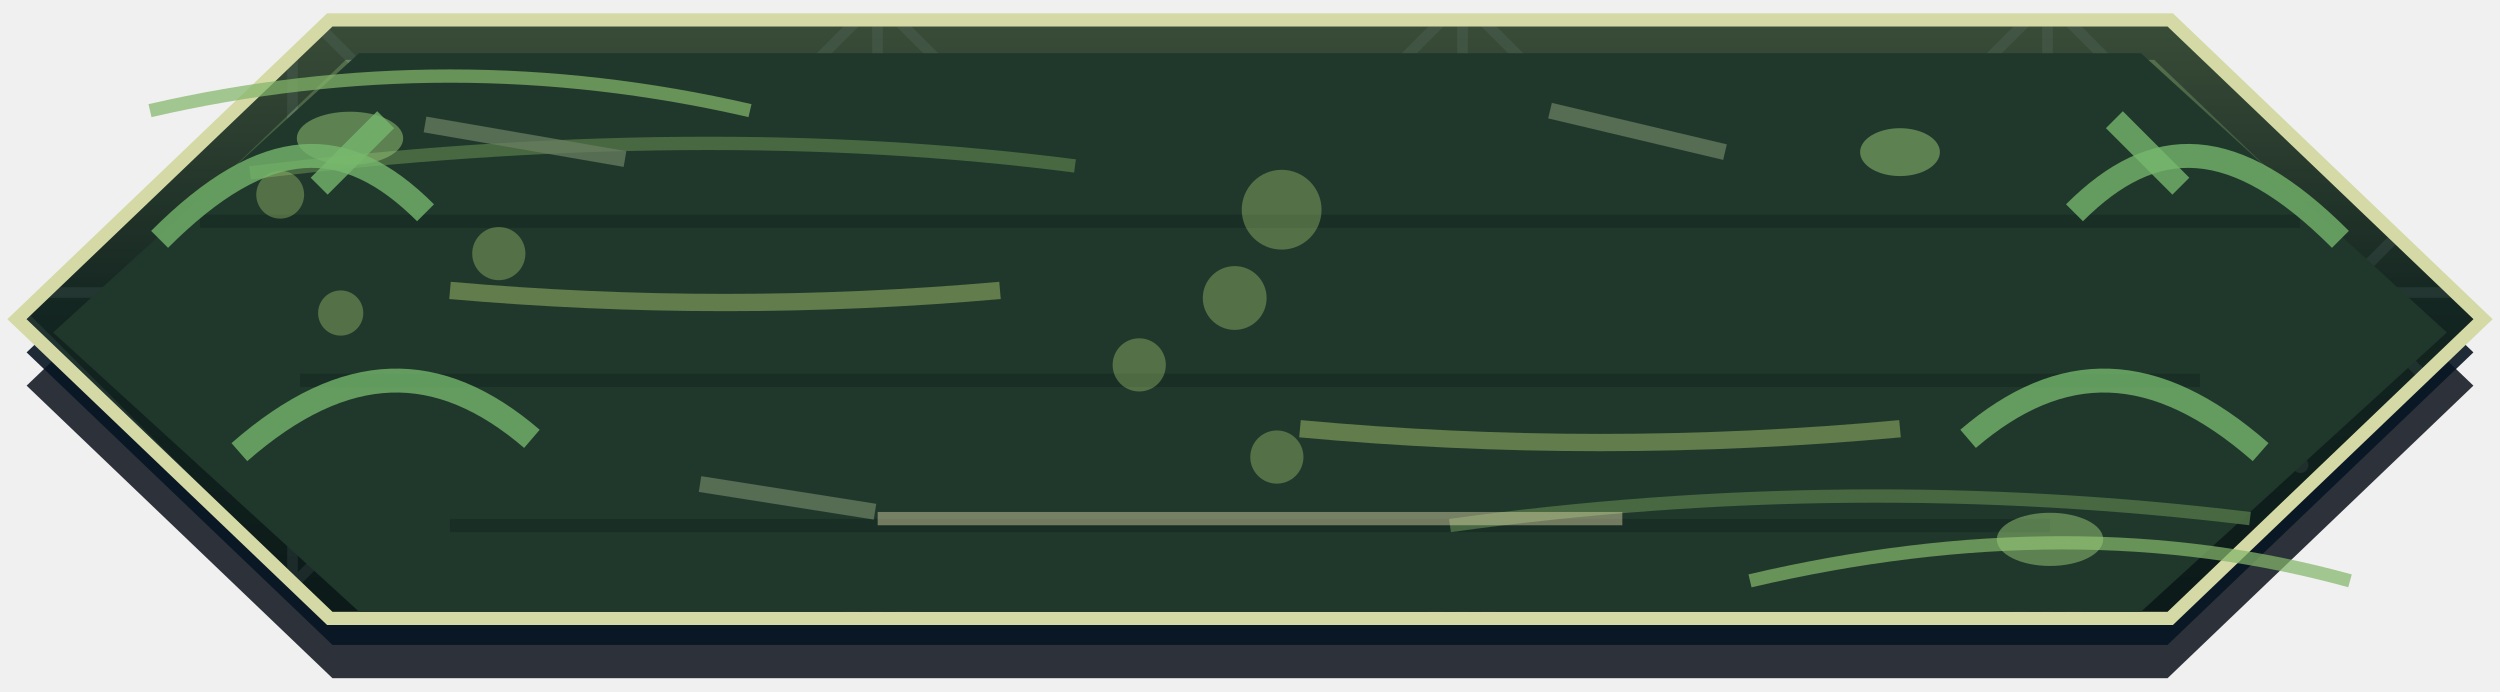
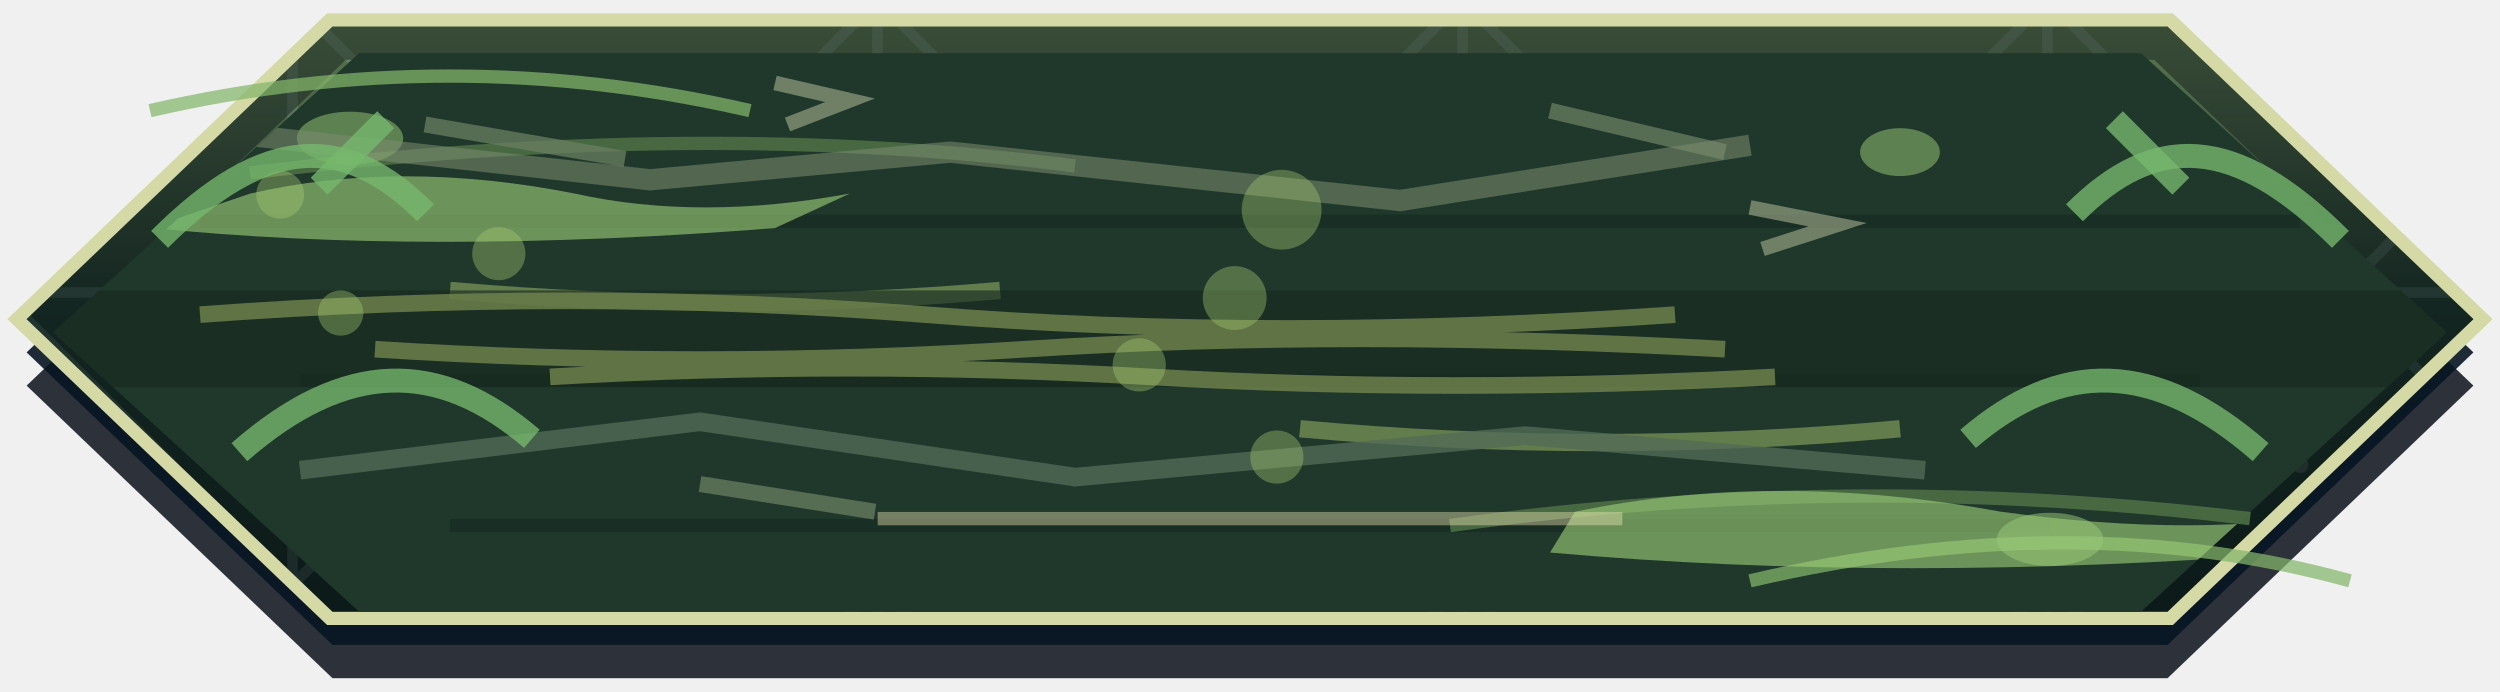
<svg xmlns="http://www.w3.org/2000/svg" width="376" height="104" viewBox="0 0 188 52" role="img" aria-label="M7 secondary-hex-button normal" data-style="m11-enchanted-forest@0.1.0" data-geometry-shape="wide-hexagon" data-corner-radius="2" data-end-cap-depth="23">
  <defs>
    <linearGradient id="m11-secondary-hex-button-188x52-normal-plate" x1="0" y1="0" x2="0" y2="1">
      <stop offset="0" stop-color="#5C7650" />
      <stop offset=".48" stop-color="#20382B" />
      <stop offset="1" stop-color="#13251E" />
    </linearGradient>
    <linearGradient id="m11-secondary-hex-button-188x52-normal-primary" x1="0" y1="0" x2="0" y2="1">
      <stop offset="0" stop-color="#F1E8C8" />
      <stop offset=".45" stop-color="#66D9B2" />
      <stop offset="1" stop-color="#2A856F" />
    </linearGradient>
    <linearGradient id="m11-secondary-hex-button-188x52-normal-energy" x1="0" y1="0" x2="1" y2="0">
      <stop offset="0" stop-color="#B8E0A5" stop-opacity="0" />
      <stop offset=".5" stop-color="#B8E0A5" stop-opacity=".86" />
      <stop offset="1" stop-color="#B8E0A5" stop-opacity="0" />
    </linearGradient>
    <pattern id="m11-secondary-hex-button-188x52-normal-grain" width="28" height="28" patternUnits="userSpaceOnUse">
      <circle cx="5" cy="7" r=".6" fill="#FFFFFF" fill-opacity=".12" />
      <circle cx="20" cy="15" r=".45" fill="#061321" fill-opacity=".2" />
    </pattern>
    <pattern id="m11-secondary-hex-button-188x52-normal-plate-pattern" width="44" height="44" patternUnits="userSpaceOnUse">
      <path d="M0 22H44M22 0V44M0 22L22 0 44 22 22 44Z" fill="none" stroke="#D8FBFF" stroke-opacity=".12" stroke-width=".8" />
    </pattern>
    <mask id="m11-secondary-hex-button-188x52-normal-mask">
      <path d="M25 2H163L186 24L163 46H25L2 24Z" fill="white" />
    </mask>
  </defs>
  <g opacity="1">
    <g id="m11-secondary-hex-button-188x52-normal-outer-shadow" data-layer="outer-shadow" transform="translate(0 5)">
      <path d="M25 2H163L186 24L163 46H25L2 24Z" fill="#020812" opacity=".82" />
    </g>
    <g id="m11-secondary-hex-button-188x52-normal-connected-depth" data-layer="connected-depth" transform="translate(0 2.5)">
      <path d="M25 2H163L186 24L163 46H25L2 24Z" fill="#071522" opacity=".9" />
    </g>
    <g id="m11-secondary-hex-button-188x52-normal-outer-frame" data-layer="outer-frame">
      <path d="M25 2H163L186 24L163 46H25L2 24Z" fill="#071421" stroke="#D4D9A6" stroke-width="2" stroke-linejoin="miter" />
    </g>
    <g id="m11-secondary-hex-button-188x52-normal-inner-plate-fill" data-layer="inner-plate-fill">
      <path d="M25 2H163L186 24L163 46H25L2 24Z" fill="url(#m11-secondary-hex-button-188x52-normal-plate)" />
    </g>
    <g id="m11-secondary-hex-button-188x52-normal-surface-grain" data-layer="surface-grain" data-material-source="m8-ice-grain" mask="url(#m11-secondary-hex-button-188x52-normal-mask)">
      <rect width="188" height="52" fill="url(#m11-secondary-hex-button-188x52-normal-grain)" />
    </g>
    <g id="m11-secondary-hex-button-188x52-normal-surface-pattern" data-layer="surface-pattern" data-material-source="m8-crystal-facet-pattern" mask="url(#m11-secondary-hex-button-188x52-normal-mask)">
      <rect width="188" height="52" fill="url(#m11-secondary-hex-button-188x52-normal-plate-pattern)" />
    </g>
    <g id="m11-secondary-hex-button-188x52-normal-side-bevel-shade" data-layer="side-bevel-shade" mask="url(#m11-secondary-hex-button-188x52-normal-mask)">
      <path d="M25 2H163L186 24L163 46H25L2 24Z" fill="none" stroke="#020812" stroke-opacity=".38" stroke-width="5" />
    </g>
    <g id="m11-secondary-hex-button-188x52-normal-top-bevel-highlight" data-layer="top-bevel-highlight" mask="url(#m11-secondary-hex-button-188x52-normal-mask)">
      <path d="M33 8H155" stroke="#FFFFFF" stroke-opacity=".55" stroke-width="3" stroke-linecap="square" />
    </g>
    <g id="m11-secondary-hex-button-188x52-normal-cold-edge-accent" data-layer="cold-edge-accent" data-material-source="m8-cold-edge-accent" mask="url(#m11-secondary-hex-button-188x52-normal-mask)">
      <rect x="23" y="6" width="142" height="8" fill="url(#m11-secondary-hex-button-188x52-normal-energy)" />
    </g>
    <g id="m11-secondary-hex-button-188x52-normal-ornament-decal" data-layer="ornament-decal" data-material-source="m7-ornament-marks" mask="url(#m11-secondary-hex-button-188x52-normal-mask)">
      <path d="M31 39h16M141 39h16" stroke="#E6FCFF" stroke-opacity=".5" stroke-width="2" />
    </g>
    <g id="m11-secondary-hex-button-material-stack" data-layer="forest-material-stack" data-material-families="weathered-stone,dark-wood,moss-lichen">
      <path d="M27 4H161L184 25L161 46H27L4 25Z" fill="#20382B" />
      <path d="M15.04 16.64H172.96M22.56 28.6H165.44M33.84 39.52H154.16" stroke="#182E24" stroke-width="1" stroke-opacity=".82" />
      <path d="M18.8 13Q52.64 8.84 80.84 12.48M109.04 39.52Q139.12 35.36 169.2 39" fill="none" stroke="#4D6E45" stroke-width="1" stroke-opacity=".9" />
      <path d="M11.28 8.32Q33.84 3.12 56.4 8.32M131.6 43.68Q156.04 37.96 176.72 43.68" fill="none" stroke="#84B66A" stroke-width="1" stroke-opacity=".72" />
    </g>
    <g id="m11-secondary-hex-button-material-detail" data-layer="forest-material-detail" data-material-channels="stone-chips,wood-grain,moss-mask">
      <path d="M31.96 9.36l15.04 2.6M116.56 8.32l13.16 3.12M52.64 36.4l13.16 2.08" stroke="#6B8063" stroke-width="1.2" stroke-opacity=".72" />
      <path d="M33.84 21.84q20.68 1.82 41.36 0M97.76 32.24q22.56 2.08 45.12 0" fill="none" stroke="#789356" stroke-width="1.3" stroke-opacity=".75" />
      <g fill="#9BCB78" fill-opacity=".5">
        <ellipse cx="26.32" cy="10.4" rx="4" ry="2" />
        <ellipse cx="154.16" cy="40.56" rx="4" ry="2" />
        <ellipse cx="142.88" cy="11.44" rx="3" ry="1.8" />
      </g>
    </g>
+     <g id="m11-secondary-hex-button-material-face-depth" data-layer="forest-material-face-depth" data-material-source="shared-face-geometry">
+       <clipPath id="m11-secondary-hex-button-face-clip">
+         <path d="M27 4H161L184 25L161 46H27L4 25Z" />
+       </clipPath>
+       <g clip-path="url(#m11-secondary-hex-button-face-clip)">
+         <g data-layer="forest-weathered-stone">
+           <path d="M11.28 9.36l37.6 4.16 22.56 -2.08 33.84 3.64 26.32 -4.16" fill="none" stroke="#7C8D70" stroke-width="1.6" stroke-opacity=".55" />
+           <path d="M22.56 35.36l30.08 -3.64 28.2 4.16 33.84 -3.12 30.08 2.6" fill="none" stroke="#526B56" stroke-width="1.4" stroke-opacity=".8" />
+           <path d="M58.28 6.24l5.64 1.3 -4.7 1.82M131.6 15.6l6.58 1.3 -5.64 1.82" fill="none" stroke="#9BA687" stroke-width="1.1" stroke-opacity=".65" />
+         </g>
+         <g data-layer="forest-dark-wood-grain">
+           <path d="M0 21.84H188V29.12H0Z" fill="#17291F" fill-opacity=".62" />
+           <path d="M15.04 23.66q28.2 -2.08 54.52 0t56.4 0M28.2 26.26q24.44 1.56 48.88 0t52.64 0M41.36 28.34q22.56 -1.3 45.12 0t47 0" fill="none" stroke="#72854C" stroke-width="1.25" stroke-opacity=".8" />
+         </g>
+         <g data-layer="forest-moss-growth-mask" fill="#9BCB78" fill-opacity=".62">
+           <path d="M18.8 14.56q11.28 -2.6 24.44 0q9.4 2.08 20.68 -.01l-5.64 2.6q-26.32 2.08 -47 -.02Z" />
+           <path d="M118.44 38.48q15.04 -3.12 31.96 -.01q15.04 2.08 26.32 -.03l-3.76 3.12q-30.08 2.34 -56.4 -.01Z" />
+         </g>
+       </g>
+     </g>
    <g id="m11-secondary-hex-button-moss-variation" data-layer="forest-variation" data-variation-seed="51731" data-variation-baseline="false" fill="#A6CC72" fill-opacity=".38">
      <circle cx="96.38" cy="15.77" r="3.0" />
      <circle cx="92.85" cy="22.41" r="2.4" />
      <circle cx="21.07" cy="14.64" r="1.8" />
      <circle cx="37.51" cy="19.07" r="2.0" />
      <circle cx="85.67" cy="27.44" r="2.0" />
      <circle cx="96.02" cy="34.37" r="2.0" />
      <circle cx="25.62" cy="23.54" r="1.7" />
    </g>
    <g id="m11-secondary-hex-button-leaf-vine-ornament" data-layer="forest-ornament" data-ornament="leaf-vine" data-ornament-count="4" fill="none" stroke="#76B86D" stroke-opacity=".78" stroke-width="1.8">
      <path d="M12 18c8-8 14-8 20-2M176 18c-8-8-14-8-20-2M18 34c8-7 15-7 22-1M170 34c-8-7-15-7-22-1" />
      <path d="M24 14l5-5M164 14l-5-5" />
    </g>
    <g id="m11-secondary-hex-button-parchment-typography" data-layer="forest-typography" data-typography-preset="m11-parchment-sage-action" data-semantic-text="required">
      <path d="M66 39h56" stroke="#EDE3B4" stroke-opacity=".42" />
    </g>
    <g id="m11-enchanted-forest-secondary-hex-button-content" data-layer="content" data-slot="editable-secondary-hex-button-content" data-safe-x="37" data-safe-y="8" data-safe-width="114" data-safe-height="34" />
  </g>
</svg>
